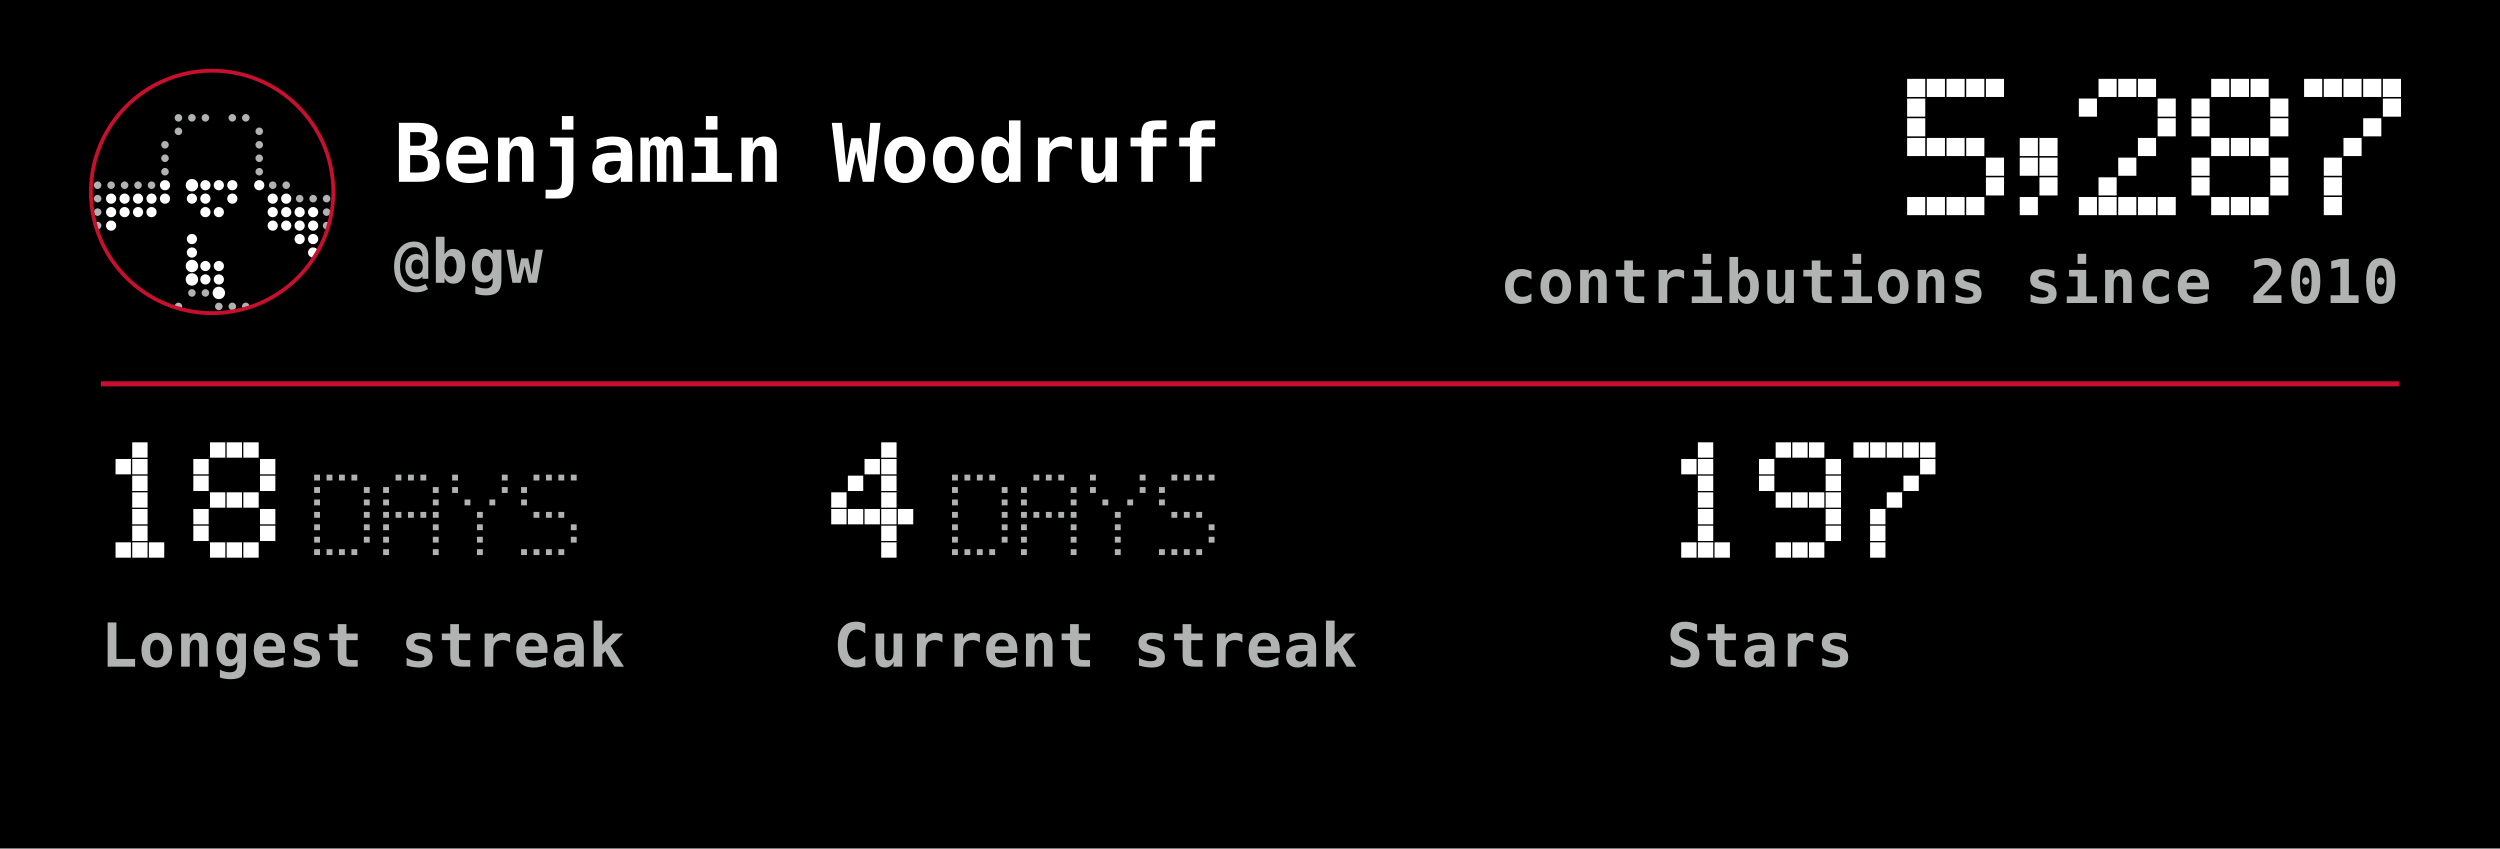
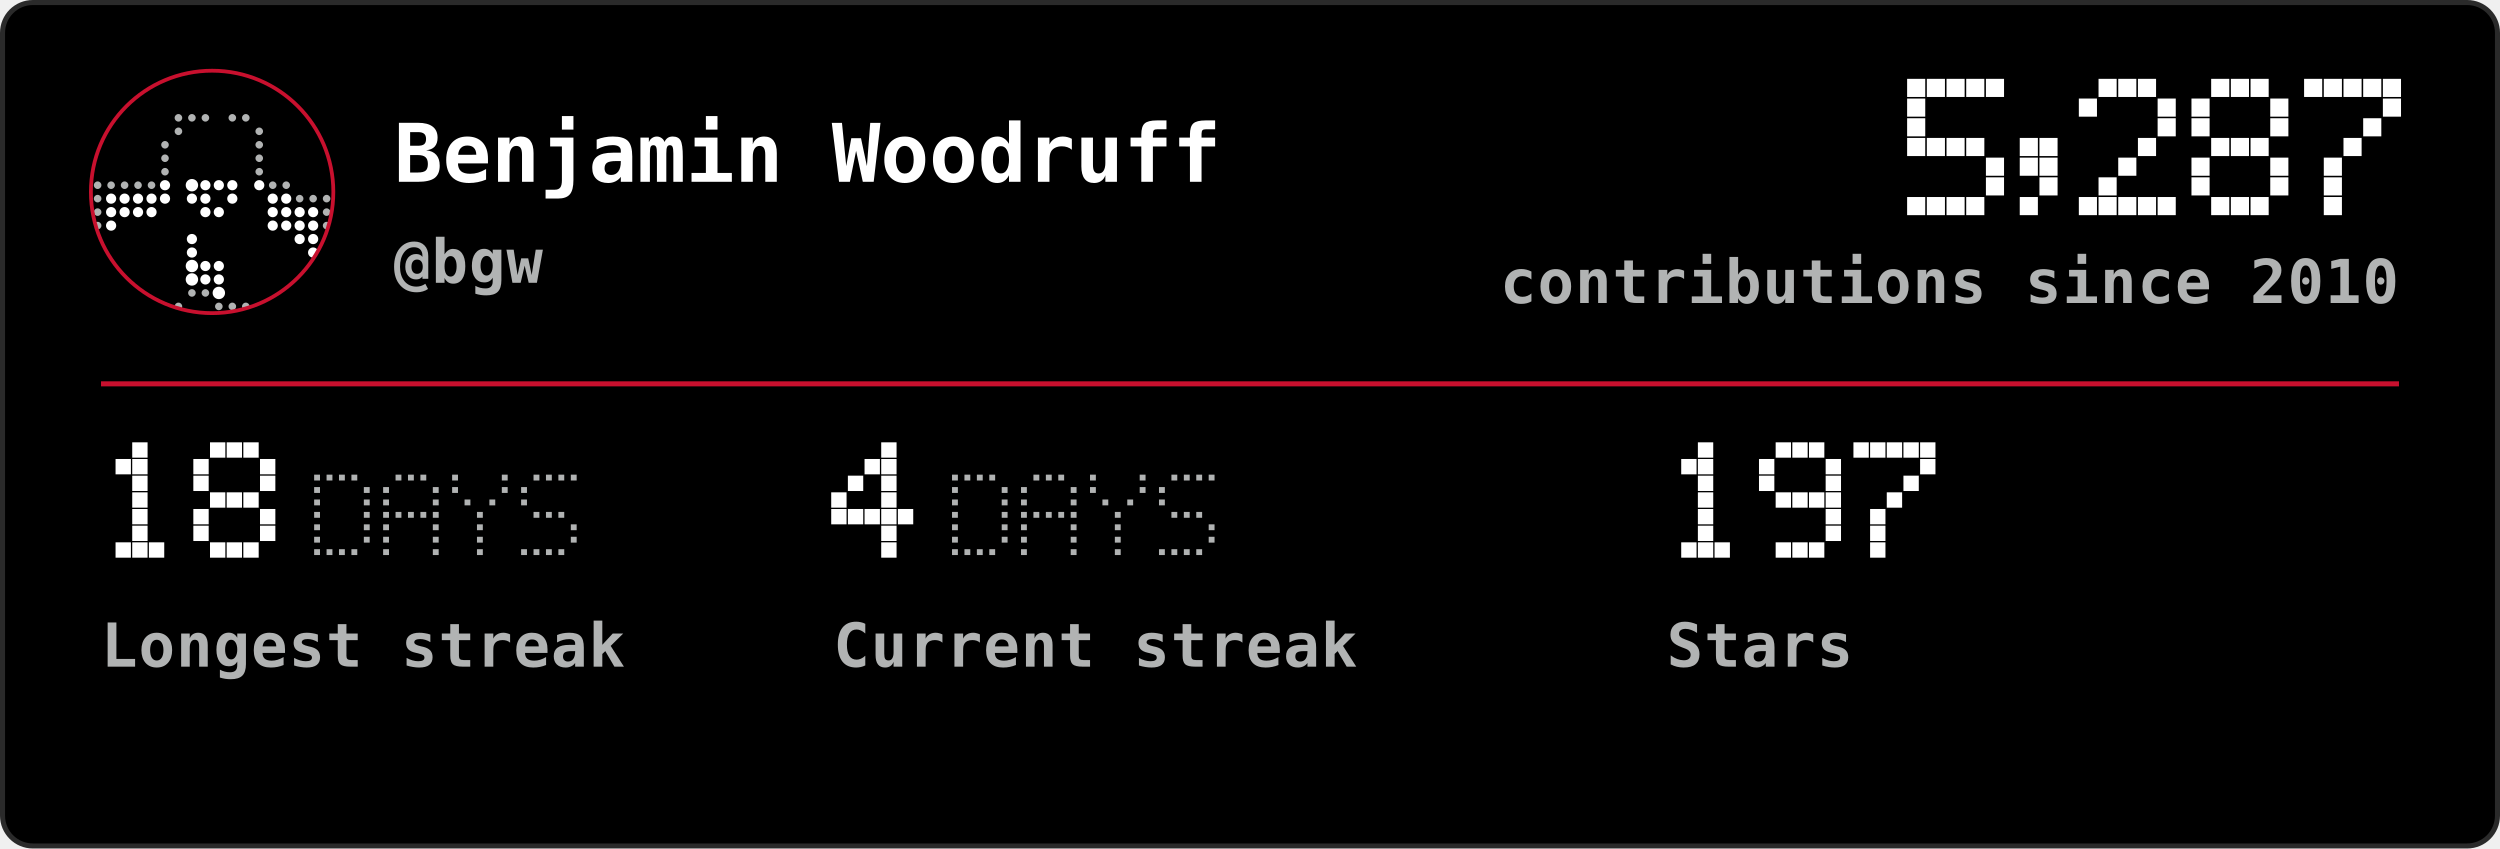
<svg xmlns="http://www.w3.org/2000/svg" width="495" height="168" viewBox="0 0 495 168" role="img">
-   <rect width="495" height="168" fill="#000000" />
+   <rect x="0.5" y="0.5" width="494" height="167" rx="6" fill="#000000" stroke="#2A2A2A" stroke-width="1" />
  <rect x="20" y="20" width="0" height="0" fill="#C8102E" />
  <clipPath id="pfp">
    <circle cx="42.00" cy="38.00" r="24.00" />
  </clipPath>
  <g clip-path="url(#pfp)">
    <circle cx="35.33" cy="23.33" r="0.75" fill="#B1B3B3" />
    <circle cx="38.00" cy="23.33" r="0.75" fill="#B1B3B3" />
    <circle cx="40.67" cy="23.33" r="0.75" fill="#B1B3B3" />
    <circle cx="46.00" cy="23.33" r="0.75" fill="#B1B3B3" />
    <circle cx="48.67" cy="23.33" r="0.75" fill="#B1B3B3" />
    <circle cx="35.33" cy="26.00" r="0.75" fill="#B1B3B3" />
    <circle cx="51.33" cy="26.00" r="0.75" fill="#B1B3B3" />
    <circle cx="32.67" cy="28.67" r="0.75" fill="#B1B3B3" />
    <circle cx="51.33" cy="28.67" r="0.75" fill="#B1B3B3" />
    <circle cx="32.67" cy="31.33" r="0.75" fill="#B1B3B3" />
    <circle cx="51.33" cy="31.33" r="0.75" fill="#B1B3B3" />
    <circle cx="32.67" cy="34.00" r="0.75" fill="#B1B3B3" />
    <circle cx="51.33" cy="34.00" r="0.75" fill="#B1B3B3" />
    <circle cx="19.33" cy="36.67" r="0.75" fill="#B1B3B3" />
    <circle cx="22.00" cy="36.67" r="0.75" fill="#B1B3B3" />
    <circle cx="24.67" cy="36.67" r="0.75" fill="#B1B3B3" />
    <circle cx="27.33" cy="36.67" r="0.75" fill="#B1B3B3" />
    <circle cx="30.00" cy="36.67" r="0.75" fill="#B1B3B3" />
    <circle cx="32.67" cy="36.67" r="1.01" fill="#FFFFFF" />
    <circle cx="38.00" cy="36.67" r="1.23" fill="#FFFFFF" />
    <circle cx="40.67" cy="36.67" r="1.01" fill="#FFFFFF" />
    <circle cx="43.33" cy="36.67" r="1.01" fill="#FFFFFF" />
    <circle cx="46.00" cy="36.67" r="1.01" fill="#FFFFFF" />
    <circle cx="51.33" cy="36.67" r="1.01" fill="#FFFFFF" />
    <circle cx="54.00" cy="36.67" r="0.75" fill="#B1B3B3" />
    <circle cx="56.67" cy="36.67" r="0.75" fill="#B1B3B3" />
    <circle cx="19.33" cy="39.33" r="0.75" fill="#B1B3B3" />
    <circle cx="22.00" cy="39.33" r="1.01" fill="#FFFFFF" />
    <circle cx="24.67" cy="39.33" r="1.01" fill="#FFFFFF" />
    <circle cx="27.33" cy="39.33" r="1.01" fill="#FFFFFF" />
    <circle cx="30.00" cy="39.33" r="1.01" fill="#FFFFFF" />
    <circle cx="32.67" cy="39.33" r="1.01" fill="#FFFFFF" />
    <circle cx="38.00" cy="39.33" r="1.01" fill="#FFFFFF" />
    <circle cx="40.67" cy="39.33" r="1.01" fill="#FFFFFF" />
    <circle cx="46.00" cy="39.33" r="1.01" fill="#FFFFFF" />
    <circle cx="54.00" cy="39.33" r="1.01" fill="#FFFFFF" />
    <circle cx="56.67" cy="39.33" r="1.01" fill="#FFFFFF" />
    <circle cx="59.33" cy="39.33" r="0.75" fill="#B1B3B3" />
    <circle cx="62.00" cy="39.33" r="0.75" fill="#B1B3B3" />
    <circle cx="64.67" cy="39.33" r="0.75" fill="#B1B3B3" />
    <circle cx="19.33" cy="42.00" r="0.75" fill="#B1B3B3" />
    <circle cx="22.00" cy="42.00" r="1.01" fill="#FFFFFF" />
    <circle cx="24.67" cy="42.00" r="1.01" fill="#FFFFFF" />
    <circle cx="27.33" cy="42.00" r="1.01" fill="#FFFFFF" />
    <circle cx="30.00" cy="42.00" r="1.01" fill="#FFFFFF" />
    <circle cx="40.67" cy="42.00" r="1.01" fill="#FFFFFF" />
    <circle cx="43.33" cy="42.00" r="1.01" fill="#FFFFFF" />
    <circle cx="54.00" cy="42.00" r="1.01" fill="#FFFFFF" />
    <circle cx="56.67" cy="42.00" r="1.01" fill="#FFFFFF" />
    <circle cx="59.33" cy="42.00" r="1.01" fill="#FFFFFF" />
    <circle cx="62.00" cy="42.00" r="1.01" fill="#FFFFFF" />
    <circle cx="64.67" cy="42.00" r="0.75" fill="#B1B3B3" />
    <circle cx="19.33" cy="44.67" r="0.75" fill="#B1B3B3" />
    <circle cx="22.00" cy="44.67" r="1.01" fill="#FFFFFF" />
    <circle cx="54.00" cy="44.67" r="1.01" fill="#FFFFFF" />
    <circle cx="56.67" cy="44.67" r="1.01" fill="#FFFFFF" />
    <circle cx="59.33" cy="44.67" r="1.01" fill="#FFFFFF" />
    <circle cx="62.00" cy="44.67" r="1.01" fill="#FFFFFF" />
    <circle cx="64.67" cy="44.67" r="0.75" fill="#B1B3B3" />
    <circle cx="19.33" cy="47.33" r="0.75" fill="#B1B3B3" />
    <circle cx="38.00" cy="47.33" r="1.01" fill="#FFFFFF" />
    <circle cx="59.33" cy="47.33" r="1.01" fill="#FFFFFF" />
    <circle cx="62.00" cy="47.33" r="1.01" fill="#FFFFFF" />
    <circle cx="64.67" cy="47.33" r="0.75" fill="#B1B3B3" />
    <circle cx="19.33" cy="50.00" r="0.75" fill="#B1B3B3" />
    <circle cx="38.00" cy="50.00" r="1.01" fill="#FFFFFF" />
    <circle cx="62.00" cy="50.00" r="1.01" fill="#FFFFFF" />
    <circle cx="64.67" cy="50.00" r="0.75" fill="#B1B3B3" />
    <circle cx="19.33" cy="52.67" r="0.75" fill="#B1B3B3" />
    <circle cx="38.00" cy="52.67" r="1.23" fill="#FFFFFF" />
    <circle cx="40.67" cy="52.67" r="1.01" fill="#FFFFFF" />
    <circle cx="43.33" cy="52.67" r="1.01" fill="#FFFFFF" />
    <circle cx="62.00" cy="52.67" r="1.01" fill="#FFFFFF" />
    <circle cx="64.67" cy="52.67" r="0.75" fill="#B1B3B3" />
    <circle cx="19.33" cy="55.33" r="0.75" fill="#B1B3B3" />
    <circle cx="38.00" cy="55.33" r="1.23" fill="#FFFFFF" />
    <circle cx="40.67" cy="55.33" r="1.01" fill="#FFFFFF" />
    <circle cx="43.33" cy="55.33" r="1.01" fill="#FFFFFF" />
    <circle cx="62.00" cy="55.33" r="1.01" fill="#FFFFFF" />
    <circle cx="64.67" cy="55.33" r="0.75" fill="#B1B3B3" />
    <circle cx="19.33" cy="58.00" r="0.75" fill="#B1B3B3" />
    <circle cx="38.00" cy="58.00" r="0.75" fill="#B1B3B3" />
    <circle cx="40.67" cy="58.00" r="0.75" fill="#B1B3B3" />
    <circle cx="43.33" cy="58.00" r="1.23" fill="#FFFFFF" />
    <circle cx="62.00" cy="58.00" r="1.01" fill="#FFFFFF" />
    <circle cx="64.67" cy="58.00" r="0.75" fill="#B1B3B3" />
    <circle cx="19.33" cy="60.67" r="0.75" fill="#B1B3B3" />
    <circle cx="22.00" cy="60.67" r="0.75" fill="#B1B3B3" />
    <circle cx="24.67" cy="60.67" r="0.75" fill="#B1B3B3" />
    <circle cx="27.33" cy="60.67" r="0.75" fill="#B1B3B3" />
    <circle cx="30.00" cy="60.67" r="0.75" fill="#B1B3B3" />
    <circle cx="32.67" cy="60.67" r="0.75" fill="#B1B3B3" />
    <circle cx="35.33" cy="60.67" r="0.75" fill="#B1B3B3" />
    <circle cx="43.33" cy="60.67" r="0.75" fill="#B1B3B3" />
    <circle cx="46.00" cy="60.67" r="0.75" fill="#B1B3B3" />
    <circle cx="48.67" cy="60.67" r="0.75" fill="#B1B3B3" />
    <circle cx="51.33" cy="60.67" r="0.75" fill="#B1B3B3" />
    <circle cx="54.00" cy="60.67" r="0.75" fill="#B1B3B3" />
    <circle cx="56.67" cy="60.67" r="0.75" fill="#B1B3B3" />
    <circle cx="59.33" cy="60.67" r="0.75" fill="#B1B3B3" />
    <circle cx="62.00" cy="60.67" r="0.75" fill="#B1B3B3" />
    <circle cx="64.67" cy="60.67" r="0.75" fill="#B1B3B3" />
  </g>
  <circle cx="42.00" cy="38.00" r="24.00" fill="none" stroke="#C8102E" stroke-width="0.75" />
  <text x="78" y="36" fill="#FFFFFF" text-anchor="start" font-family="ui-monospace, Geist Mono, monospace" font-weight="700" font-size="16" letter-spacing="0" dominant-baseline="auto">Benjamin Woodruff ‮</text>
  <text x="78" y="56" fill="#B1B3B3" text-anchor="start" font-family="ui-monospace, Geist Mono, monospace" font-weight="700" font-size="12" letter-spacing="0.2" dominant-baseline="auto">@bgw</text>
  <rect x="377.61" y="15.61" width="3.59" height="3.59" fill="#FFFFFF" />
  <rect x="381.51" y="15.61" width="3.59" height="3.59" fill="#FFFFFF" />
  <rect x="385.41" y="15.61" width="3.59" height="3.59" fill="#FFFFFF" />
  <rect x="389.31" y="15.61" width="3.59" height="3.59" fill="#FFFFFF" />
  <rect x="393.21" y="15.61" width="3.59" height="3.59" fill="#FFFFFF" />
  <rect x="377.61" y="19.51" width="3.59" height="3.59" fill="#FFFFFF" />
  <rect x="377.61" y="23.41" width="3.59" height="3.59" fill="#FFFFFF" />
  <rect x="377.61" y="27.31" width="3.59" height="3.59" fill="#FFFFFF" />
  <rect x="381.51" y="27.31" width="3.59" height="3.59" fill="#FFFFFF" />
  <rect x="385.41" y="27.31" width="3.59" height="3.59" fill="#FFFFFF" />
  <rect x="389.31" y="27.31" width="3.59" height="3.59" fill="#FFFFFF" />
  <rect x="393.21" y="31.21" width="3.59" height="3.59" fill="#FFFFFF" />
  <rect x="393.21" y="35.11" width="3.59" height="3.59" fill="#FFFFFF" />
  <rect x="377.61" y="39.01" width="3.59" height="3.59" fill="#FFFFFF" />
  <rect x="381.51" y="39.01" width="3.59" height="3.59" fill="#FFFFFF" />
  <rect x="385.41" y="39.01" width="3.59" height="3.59" fill="#FFFFFF" />
  <rect x="389.31" y="39.01" width="3.59" height="3.59" fill="#FFFFFF" />
  <rect x="399.91" y="27.31" width="3.59" height="3.59" fill="#FFFFFF" />
  <rect x="403.81" y="27.31" width="3.59" height="3.59" fill="#FFFFFF" />
  <rect x="399.91" y="31.21" width="3.59" height="3.59" fill="#FFFFFF" />
  <rect x="403.81" y="31.21" width="3.59" height="3.59" fill="#FFFFFF" />
  <rect x="403.81" y="35.11" width="3.59" height="3.59" fill="#FFFFFF" />
  <rect x="399.91" y="39.01" width="3.59" height="3.59" fill="#FFFFFF" />
  <rect x="415.51" y="15.61" width="3.59" height="3.59" fill="#FFFFFF" />
  <rect x="419.41" y="15.61" width="3.59" height="3.59" fill="#FFFFFF" />
  <rect x="423.31" y="15.61" width="3.59" height="3.59" fill="#FFFFFF" />
  <rect x="411.61" y="19.51" width="3.59" height="3.59" fill="#FFFFFF" />
  <rect x="427.21" y="19.51" width="3.59" height="3.59" fill="#FFFFFF" />
  <rect x="427.21" y="23.41" width="3.59" height="3.59" fill="#FFFFFF" />
  <rect x="423.31" y="27.31" width="3.59" height="3.59" fill="#FFFFFF" />
  <rect x="419.41" y="31.21" width="3.59" height="3.59" fill="#FFFFFF" />
  <rect x="415.51" y="35.11" width="3.59" height="3.59" fill="#FFFFFF" />
  <rect x="411.61" y="39.01" width="3.59" height="3.59" fill="#FFFFFF" />
  <rect x="415.51" y="39.01" width="3.59" height="3.59" fill="#FFFFFF" />
  <rect x="419.41" y="39.01" width="3.59" height="3.59" fill="#FFFFFF" />
  <rect x="423.31" y="39.01" width="3.59" height="3.59" fill="#FFFFFF" />
  <rect x="427.21" y="39.01" width="3.59" height="3.59" fill="#FFFFFF" />
  <rect x="437.81" y="15.61" width="3.59" height="3.59" fill="#FFFFFF" />
  <rect x="441.71" y="15.61" width="3.59" height="3.59" fill="#FFFFFF" />
  <rect x="445.61" y="15.61" width="3.59" height="3.59" fill="#FFFFFF" />
  <rect x="433.91" y="19.51" width="3.59" height="3.59" fill="#FFFFFF" />
  <rect x="449.51" y="19.51" width="3.59" height="3.59" fill="#FFFFFF" />
  <rect x="433.91" y="23.41" width="3.59" height="3.59" fill="#FFFFFF" />
  <rect x="449.51" y="23.41" width="3.59" height="3.59" fill="#FFFFFF" />
  <rect x="437.81" y="27.31" width="3.59" height="3.59" fill="#FFFFFF" />
  <rect x="441.71" y="27.31" width="3.59" height="3.59" fill="#FFFFFF" />
  <rect x="445.61" y="27.31" width="3.59" height="3.59" fill="#FFFFFF" />
  <rect x="433.91" y="31.21" width="3.59" height="3.59" fill="#FFFFFF" />
  <rect x="449.51" y="31.21" width="3.59" height="3.59" fill="#FFFFFF" />
  <rect x="433.91" y="35.11" width="3.59" height="3.59" fill="#FFFFFF" />
  <rect x="449.51" y="35.11" width="3.59" height="3.59" fill="#FFFFFF" />
  <rect x="437.81" y="39.01" width="3.59" height="3.59" fill="#FFFFFF" />
  <rect x="441.71" y="39.01" width="3.59" height="3.59" fill="#FFFFFF" />
  <rect x="445.61" y="39.01" width="3.59" height="3.59" fill="#FFFFFF" />
  <rect x="456.21" y="15.61" width="3.59" height="3.59" fill="#FFFFFF" />
  <rect x="460.11" y="15.61" width="3.59" height="3.59" fill="#FFFFFF" />
  <rect x="464.01" y="15.61" width="3.59" height="3.59" fill="#FFFFFF" />
  <rect x="467.91" y="15.61" width="3.59" height="3.59" fill="#FFFFFF" />
  <rect x="471.81" y="15.61" width="3.59" height="3.59" fill="#FFFFFF" />
  <rect x="471.81" y="19.51" width="3.59" height="3.59" fill="#FFFFFF" />
  <rect x="467.91" y="23.41" width="3.59" height="3.59" fill="#FFFFFF" />
  <rect x="464.01" y="27.31" width="3.59" height="3.59" fill="#FFFFFF" />
  <rect x="460.11" y="31.21" width="3.59" height="3.59" fill="#FFFFFF" />
  <rect x="460.11" y="35.11" width="3.59" height="3.59" fill="#FFFFFF" />
  <rect x="460.11" y="39.01" width="3.59" height="3.59" fill="#FFFFFF" />
  <text x="475" y="60" fill="#B1B3B3" text-anchor="end" font-family="ui-monospace, Geist Mono, monospace" font-weight="700" font-size="12" letter-spacing="0.2" dominant-baseline="auto">contributions since 2010</text>
  <line x1="20" y1="76" x2="475" y2="76" stroke="#C8102E" />
  <rect x="26.18" y="87.58" width="3.04" height="3.04" fill="#FFFFFF" />
  <rect x="22.88" y="90.88" width="3.04" height="3.04" fill="#FFFFFF" />
  <rect x="26.18" y="90.88" width="3.04" height="3.04" fill="#FFFFFF" />
  <rect x="26.18" y="94.18" width="3.04" height="3.04" fill="#FFFFFF" />
  <rect x="26.18" y="97.48" width="3.04" height="3.04" fill="#FFFFFF" />
  <rect x="26.18" y="100.78" width="3.04" height="3.04" fill="#FFFFFF" />
  <rect x="26.18" y="104.08" width="3.04" height="3.04" fill="#FFFFFF" />
  <rect x="22.88" y="107.38" width="3.04" height="3.04" fill="#FFFFFF" />
  <rect x="26.18" y="107.38" width="3.04" height="3.04" fill="#FFFFFF" />
  <rect x="29.48" y="107.38" width="3.04" height="3.04" fill="#FFFFFF" />
  <rect x="41.58" y="87.58" width="3.04" height="3.04" fill="#FFFFFF" />
  <rect x="44.88" y="87.58" width="3.04" height="3.04" fill="#FFFFFF" />
  <rect x="48.18" y="87.58" width="3.04" height="3.04" fill="#FFFFFF" />
  <rect x="38.28" y="90.88" width="3.04" height="3.04" fill="#FFFFFF" />
  <rect x="51.48" y="90.88" width="3.04" height="3.04" fill="#FFFFFF" />
  <rect x="38.28" y="94.18" width="3.04" height="3.04" fill="#FFFFFF" />
  <rect x="51.48" y="94.18" width="3.04" height="3.04" fill="#FFFFFF" />
  <rect x="41.58" y="97.48" width="3.04" height="3.04" fill="#FFFFFF" />
  <rect x="44.88" y="97.48" width="3.04" height="3.04" fill="#FFFFFF" />
  <rect x="48.18" y="97.48" width="3.04" height="3.04" fill="#FFFFFF" />
  <rect x="38.28" y="100.78" width="3.04" height="3.04" fill="#FFFFFF" />
  <rect x="51.48" y="100.78" width="3.04" height="3.04" fill="#FFFFFF" />
  <rect x="38.28" y="104.08" width="3.04" height="3.04" fill="#FFFFFF" />
  <rect x="51.48" y="104.08" width="3.04" height="3.04" fill="#FFFFFF" />
  <rect x="41.58" y="107.38" width="3.04" height="3.04" fill="#FFFFFF" />
  <rect x="44.88" y="107.38" width="3.04" height="3.04" fill="#FFFFFF" />
  <rect x="48.18" y="107.38" width="3.04" height="3.04" fill="#FFFFFF" />
  <rect x="62.20" y="93.98" width="1.16" height="1.16" fill="#B1B3B3" />
  <rect x="64.66" y="93.98" width="1.16" height="1.16" fill="#B1B3B3" />
  <rect x="67.12" y="93.98" width="1.16" height="1.16" fill="#B1B3B3" />
  <rect x="69.58" y="93.98" width="1.16" height="1.16" fill="#B1B3B3" />
  <rect x="62.20" y="96.44" width="1.16" height="1.16" fill="#B1B3B3" />
  <rect x="72.04" y="96.44" width="1.16" height="1.16" fill="#B1B3B3" />
  <rect x="62.20" y="98.90" width="1.16" height="1.16" fill="#B1B3B3" />
  <rect x="72.04" y="98.90" width="1.16" height="1.16" fill="#B1B3B3" />
  <rect x="62.20" y="101.36" width="1.16" height="1.16" fill="#B1B3B3" />
  <rect x="72.04" y="101.36" width="1.16" height="1.16" fill="#B1B3B3" />
  <rect x="62.20" y="103.82" width="1.16" height="1.16" fill="#B1B3B3" />
  <rect x="72.04" y="103.82" width="1.16" height="1.16" fill="#B1B3B3" />
  <rect x="62.20" y="106.28" width="1.16" height="1.16" fill="#B1B3B3" />
  <rect x="72.04" y="106.28" width="1.16" height="1.16" fill="#B1B3B3" />
  <rect x="62.20" y="108.74" width="1.16" height="1.16" fill="#B1B3B3" />
  <rect x="64.66" y="108.74" width="1.16" height="1.16" fill="#B1B3B3" />
  <rect x="67.12" y="108.74" width="1.16" height="1.16" fill="#B1B3B3" />
  <rect x="69.58" y="108.74" width="1.16" height="1.16" fill="#B1B3B3" />
  <rect x="78.32" y="93.98" width="1.16" height="1.16" fill="#B1B3B3" />
  <rect x="80.78" y="93.98" width="1.16" height="1.16" fill="#B1B3B3" />
  <rect x="83.24" y="93.98" width="1.16" height="1.16" fill="#B1B3B3" />
  <rect x="75.86" y="96.44" width="1.16" height="1.16" fill="#B1B3B3" />
  <rect x="85.70" y="96.44" width="1.16" height="1.16" fill="#B1B3B3" />
  <rect x="75.86" y="98.90" width="1.16" height="1.16" fill="#B1B3B3" />
  <rect x="85.70" y="98.90" width="1.16" height="1.16" fill="#B1B3B3" />
  <rect x="75.86" y="101.36" width="1.16" height="1.16" fill="#B1B3B3" />
  <rect x="78.32" y="101.36" width="1.16" height="1.16" fill="#B1B3B3" />
  <rect x="80.78" y="101.36" width="1.16" height="1.16" fill="#B1B3B3" />
  <rect x="83.24" y="101.36" width="1.16" height="1.16" fill="#B1B3B3" />
  <rect x="85.70" y="101.36" width="1.16" height="1.16" fill="#B1B3B3" />
  <rect x="75.86" y="103.82" width="1.16" height="1.16" fill="#B1B3B3" />
  <rect x="85.70" y="103.82" width="1.16" height="1.16" fill="#B1B3B3" />
  <rect x="75.86" y="106.28" width="1.16" height="1.16" fill="#B1B3B3" />
  <rect x="85.70" y="106.28" width="1.16" height="1.16" fill="#B1B3B3" />
  <rect x="75.86" y="108.74" width="1.16" height="1.16" fill="#B1B3B3" />
  <rect x="85.70" y="108.74" width="1.16" height="1.16" fill="#B1B3B3" />
  <rect x="89.52" y="93.98" width="1.16" height="1.16" fill="#B1B3B3" />
  <rect x="99.36" y="93.98" width="1.16" height="1.16" fill="#B1B3B3" />
  <rect x="89.52" y="96.44" width="1.16" height="1.16" fill="#B1B3B3" />
  <rect x="99.36" y="96.44" width="1.16" height="1.16" fill="#B1B3B3" />
  <rect x="91.98" y="98.90" width="1.16" height="1.16" fill="#B1B3B3" />
  <rect x="96.90" y="98.90" width="1.16" height="1.16" fill="#B1B3B3" />
  <rect x="94.44" y="101.36" width="1.16" height="1.16" fill="#B1B3B3" />
  <rect x="94.44" y="103.82" width="1.16" height="1.16" fill="#B1B3B3" />
  <rect x="94.44" y="106.28" width="1.16" height="1.16" fill="#B1B3B3" />
  <rect x="94.44" y="108.74" width="1.16" height="1.16" fill="#B1B3B3" />
  <rect x="105.64" y="93.98" width="1.16" height="1.16" fill="#B1B3B3" />
  <rect x="108.10" y="93.98" width="1.16" height="1.16" fill="#B1B3B3" />
  <rect x="110.56" y="93.98" width="1.16" height="1.16" fill="#B1B3B3" />
  <rect x="113.02" y="93.98" width="1.16" height="1.16" fill="#B1B3B3" />
  <rect x="103.18" y="96.44" width="1.16" height="1.16" fill="#B1B3B3" />
  <rect x="103.18" y="98.90" width="1.16" height="1.16" fill="#B1B3B3" />
  <rect x="105.64" y="101.36" width="1.16" height="1.16" fill="#B1B3B3" />
  <rect x="108.10" y="101.36" width="1.16" height="1.16" fill="#B1B3B3" />
  <rect x="110.56" y="101.36" width="1.16" height="1.16" fill="#B1B3B3" />
  <rect x="113.02" y="103.82" width="1.16" height="1.16" fill="#B1B3B3" />
  <rect x="113.02" y="106.28" width="1.16" height="1.16" fill="#B1B3B3" />
  <rect x="103.18" y="108.74" width="1.16" height="1.16" fill="#B1B3B3" />
  <rect x="105.64" y="108.74" width="1.16" height="1.16" fill="#B1B3B3" />
  <rect x="108.10" y="108.74" width="1.16" height="1.16" fill="#B1B3B3" />
  <rect x="110.56" y="108.74" width="1.16" height="1.16" fill="#B1B3B3" />
  <text x="20" y="132" fill="#B1B3B3" text-anchor="start" font-family="ui-monospace, Geist Mono, monospace" font-weight="700" font-size="12" letter-spacing="0.2" dominant-baseline="auto">Longest streak</text>
  <rect x="174.48" y="87.58" width="3.04" height="3.04" fill="#FFFFFF" />
  <rect x="171.18" y="90.88" width="3.04" height="3.04" fill="#FFFFFF" />
  <rect x="174.48" y="90.88" width="3.04" height="3.04" fill="#FFFFFF" />
  <rect x="167.88" y="94.18" width="3.04" height="3.04" fill="#FFFFFF" />
  <rect x="174.48" y="94.18" width="3.04" height="3.04" fill="#FFFFFF" />
  <rect x="164.58" y="97.48" width="3.04" height="3.04" fill="#FFFFFF" />
  <rect x="174.48" y="97.48" width="3.04" height="3.04" fill="#FFFFFF" />
  <rect x="164.58" y="100.78" width="3.04" height="3.04" fill="#FFFFFF" />
  <rect x="167.88" y="100.78" width="3.04" height="3.04" fill="#FFFFFF" />
  <rect x="171.18" y="100.78" width="3.04" height="3.04" fill="#FFFFFF" />
  <rect x="174.48" y="100.78" width="3.04" height="3.04" fill="#FFFFFF" />
  <rect x="177.78" y="100.78" width="3.04" height="3.04" fill="#FFFFFF" />
  <rect x="174.48" y="104.08" width="3.04" height="3.04" fill="#FFFFFF" />
  <rect x="174.48" y="107.38" width="3.04" height="3.04" fill="#FFFFFF" />
  <rect x="188.50" y="93.98" width="1.16" height="1.16" fill="#B1B3B3" />
  <rect x="190.96" y="93.98" width="1.16" height="1.16" fill="#B1B3B3" />
  <rect x="193.42" y="93.98" width="1.16" height="1.16" fill="#B1B3B3" />
  <rect x="195.88" y="93.98" width="1.16" height="1.16" fill="#B1B3B3" />
  <rect x="188.50" y="96.44" width="1.16" height="1.16" fill="#B1B3B3" />
  <rect x="198.34" y="96.44" width="1.16" height="1.16" fill="#B1B3B3" />
  <rect x="188.50" y="98.90" width="1.16" height="1.16" fill="#B1B3B3" />
  <rect x="198.34" y="98.90" width="1.16" height="1.16" fill="#B1B3B3" />
  <rect x="188.50" y="101.36" width="1.16" height="1.16" fill="#B1B3B3" />
  <rect x="198.34" y="101.36" width="1.16" height="1.16" fill="#B1B3B3" />
  <rect x="188.50" y="103.82" width="1.16" height="1.16" fill="#B1B3B3" />
  <rect x="198.34" y="103.82" width="1.16" height="1.16" fill="#B1B3B3" />
  <rect x="188.50" y="106.28" width="1.16" height="1.16" fill="#B1B3B3" />
  <rect x="198.34" y="106.28" width="1.16" height="1.16" fill="#B1B3B3" />
  <rect x="188.50" y="108.74" width="1.16" height="1.16" fill="#B1B3B3" />
  <rect x="190.96" y="108.74" width="1.16" height="1.16" fill="#B1B3B3" />
  <rect x="193.42" y="108.74" width="1.16" height="1.16" fill="#B1B3B3" />
  <rect x="195.88" y="108.74" width="1.16" height="1.16" fill="#B1B3B3" />
  <rect x="204.62" y="93.98" width="1.16" height="1.16" fill="#B1B3B3" />
  <rect x="207.08" y="93.98" width="1.16" height="1.16" fill="#B1B3B3" />
  <rect x="209.54" y="93.98" width="1.16" height="1.16" fill="#B1B3B3" />
  <rect x="202.16" y="96.44" width="1.16" height="1.16" fill="#B1B3B3" />
  <rect x="212.00" y="96.44" width="1.16" height="1.16" fill="#B1B3B3" />
  <rect x="202.16" y="98.90" width="1.16" height="1.16" fill="#B1B3B3" />
  <rect x="212.00" y="98.90" width="1.16" height="1.16" fill="#B1B3B3" />
  <rect x="202.16" y="101.36" width="1.16" height="1.16" fill="#B1B3B3" />
  <rect x="204.62" y="101.36" width="1.16" height="1.16" fill="#B1B3B3" />
  <rect x="207.08" y="101.36" width="1.16" height="1.16" fill="#B1B3B3" />
  <rect x="209.54" y="101.36" width="1.16" height="1.16" fill="#B1B3B3" />
  <rect x="212.00" y="101.36" width="1.16" height="1.16" fill="#B1B3B3" />
  <rect x="202.16" y="103.82" width="1.16" height="1.16" fill="#B1B3B3" />
  <rect x="212.00" y="103.82" width="1.16" height="1.16" fill="#B1B3B3" />
  <rect x="202.16" y="106.28" width="1.16" height="1.16" fill="#B1B3B3" />
  <rect x="212.00" y="106.28" width="1.16" height="1.16" fill="#B1B3B3" />
  <rect x="202.16" y="108.74" width="1.16" height="1.16" fill="#B1B3B3" />
  <rect x="212.00" y="108.74" width="1.16" height="1.16" fill="#B1B3B3" />
  <rect x="215.82" y="93.98" width="1.16" height="1.16" fill="#B1B3B3" />
  <rect x="225.66" y="93.98" width="1.16" height="1.16" fill="#B1B3B3" />
  <rect x="215.82" y="96.44" width="1.16" height="1.16" fill="#B1B3B3" />
  <rect x="225.66" y="96.44" width="1.16" height="1.16" fill="#B1B3B3" />
  <rect x="218.28" y="98.90" width="1.16" height="1.16" fill="#B1B3B3" />
  <rect x="223.20" y="98.90" width="1.16" height="1.16" fill="#B1B3B3" />
  <rect x="220.74" y="101.36" width="1.16" height="1.16" fill="#B1B3B3" />
  <rect x="220.74" y="103.82" width="1.16" height="1.16" fill="#B1B3B3" />
  <rect x="220.74" y="106.28" width="1.16" height="1.16" fill="#B1B3B3" />
  <rect x="220.74" y="108.74" width="1.16" height="1.16" fill="#B1B3B3" />
  <rect x="231.94" y="93.98" width="1.16" height="1.16" fill="#B1B3B3" />
  <rect x="234.40" y="93.98" width="1.16" height="1.16" fill="#B1B3B3" />
  <rect x="236.86" y="93.98" width="1.16" height="1.16" fill="#B1B3B3" />
  <rect x="239.32" y="93.98" width="1.16" height="1.16" fill="#B1B3B3" />
  <rect x="229.48" y="96.44" width="1.16" height="1.16" fill="#B1B3B3" />
  <rect x="229.48" y="98.90" width="1.16" height="1.16" fill="#B1B3B3" />
  <rect x="231.94" y="101.36" width="1.16" height="1.16" fill="#B1B3B3" />
  <rect x="234.40" y="101.36" width="1.16" height="1.16" fill="#B1B3B3" />
  <rect x="236.86" y="101.36" width="1.16" height="1.16" fill="#B1B3B3" />
  <rect x="239.32" y="103.82" width="1.16" height="1.16" fill="#B1B3B3" />
  <rect x="239.32" y="106.28" width="1.16" height="1.16" fill="#B1B3B3" />
  <rect x="229.48" y="108.74" width="1.16" height="1.16" fill="#B1B3B3" />
  <rect x="231.94" y="108.74" width="1.16" height="1.16" fill="#B1B3B3" />
  <rect x="234.40" y="108.74" width="1.16" height="1.16" fill="#B1B3B3" />
  <rect x="236.86" y="108.74" width="1.16" height="1.16" fill="#B1B3B3" />
  <text x="165.0" y="132" fill="#B1B3B3" text-anchor="start" font-family="ui-monospace, Geist Mono, monospace" font-weight="700" font-size="12" letter-spacing="0.2" dominant-baseline="auto">Current streak</text>
  <rect x="336.18" y="87.58" width="3.04" height="3.04" fill="#FFFFFF" />
  <rect x="332.88" y="90.88" width="3.04" height="3.04" fill="#FFFFFF" />
  <rect x="336.18" y="90.88" width="3.04" height="3.04" fill="#FFFFFF" />
  <rect x="336.18" y="94.18" width="3.04" height="3.04" fill="#FFFFFF" />
  <rect x="336.18" y="97.48" width="3.04" height="3.04" fill="#FFFFFF" />
  <rect x="336.18" y="100.78" width="3.04" height="3.04" fill="#FFFFFF" />
  <rect x="336.18" y="104.08" width="3.04" height="3.04" fill="#FFFFFF" />
  <rect x="332.88" y="107.38" width="3.04" height="3.04" fill="#FFFFFF" />
  <rect x="336.18" y="107.38" width="3.04" height="3.04" fill="#FFFFFF" />
  <rect x="339.48" y="107.38" width="3.04" height="3.04" fill="#FFFFFF" />
  <rect x="351.58" y="87.58" width="3.04" height="3.04" fill="#FFFFFF" />
  <rect x="354.88" y="87.58" width="3.04" height="3.04" fill="#FFFFFF" />
  <rect x="358.18" y="87.58" width="3.04" height="3.04" fill="#FFFFFF" />
  <rect x="348.28" y="90.88" width="3.04" height="3.04" fill="#FFFFFF" />
  <rect x="361.48" y="90.88" width="3.04" height="3.04" fill="#FFFFFF" />
  <rect x="348.28" y="94.18" width="3.04" height="3.04" fill="#FFFFFF" />
  <rect x="361.48" y="94.18" width="3.04" height="3.04" fill="#FFFFFF" />
  <rect x="351.58" y="97.48" width="3.04" height="3.04" fill="#FFFFFF" />
  <rect x="354.88" y="97.48" width="3.04" height="3.04" fill="#FFFFFF" />
  <rect x="358.18" y="97.48" width="3.04" height="3.04" fill="#FFFFFF" />
  <rect x="361.48" y="97.48" width="3.04" height="3.04" fill="#FFFFFF" />
  <rect x="361.48" y="100.78" width="3.04" height="3.04" fill="#FFFFFF" />
  <rect x="361.48" y="104.08" width="3.04" height="3.04" fill="#FFFFFF" />
  <rect x="351.58" y="107.38" width="3.04" height="3.04" fill="#FFFFFF" />
  <rect x="354.88" y="107.38" width="3.04" height="3.04" fill="#FFFFFF" />
  <rect x="358.18" y="107.38" width="3.04" height="3.04" fill="#FFFFFF" />
  <rect x="366.98" y="87.58" width="3.04" height="3.04" fill="#FFFFFF" />
  <rect x="370.28" y="87.58" width="3.04" height="3.04" fill="#FFFFFF" />
  <rect x="373.58" y="87.58" width="3.04" height="3.04" fill="#FFFFFF" />
  <rect x="376.88" y="87.58" width="3.04" height="3.04" fill="#FFFFFF" />
  <rect x="380.18" y="87.58" width="3.04" height="3.04" fill="#FFFFFF" />
  <rect x="380.18" y="90.88" width="3.04" height="3.04" fill="#FFFFFF" />
  <rect x="376.88" y="94.18" width="3.04" height="3.04" fill="#FFFFFF" />
  <rect x="373.58" y="97.48" width="3.04" height="3.04" fill="#FFFFFF" />
  <rect x="370.28" y="100.78" width="3.04" height="3.04" fill="#FFFFFF" />
  <rect x="370.28" y="104.08" width="3.04" height="3.04" fill="#FFFFFF" />
  <rect x="370.28" y="107.38" width="3.04" height="3.04" fill="#FFFFFF" />
  <text x="330.0" y="132" fill="#B1B3B3" text-anchor="start" font-family="ui-monospace, Geist Mono, monospace" font-weight="700" font-size="12" letter-spacing="0.2" dominant-baseline="auto">Stars</text>
</svg>
